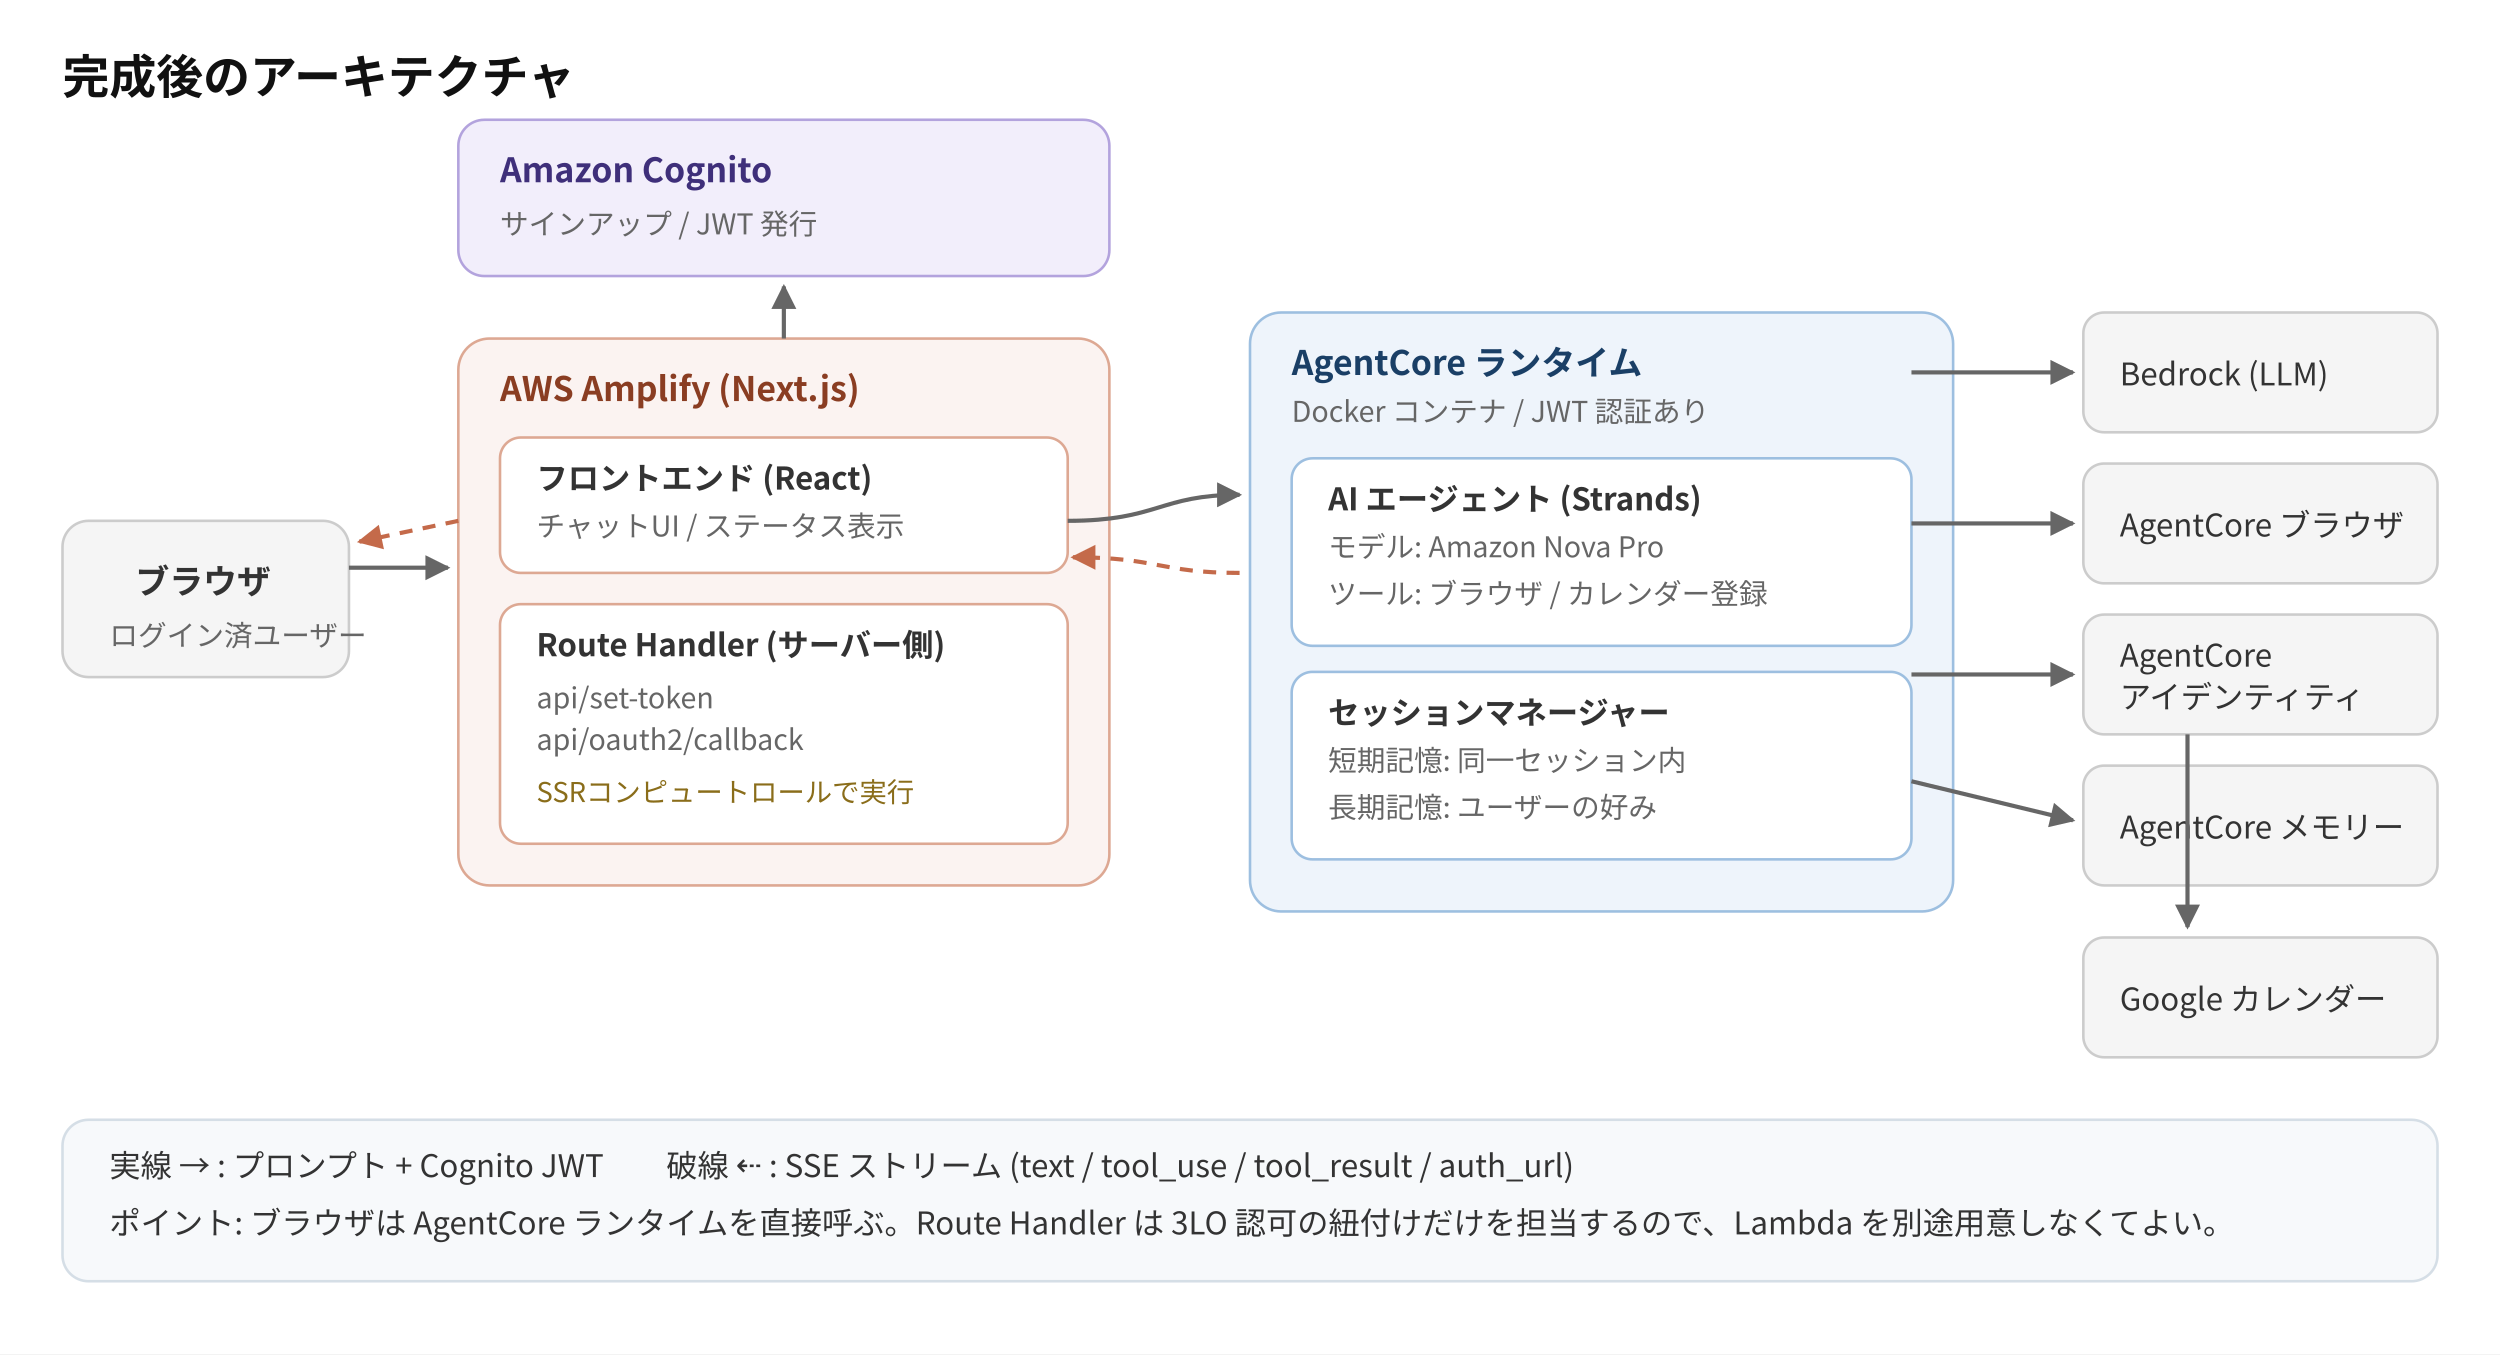
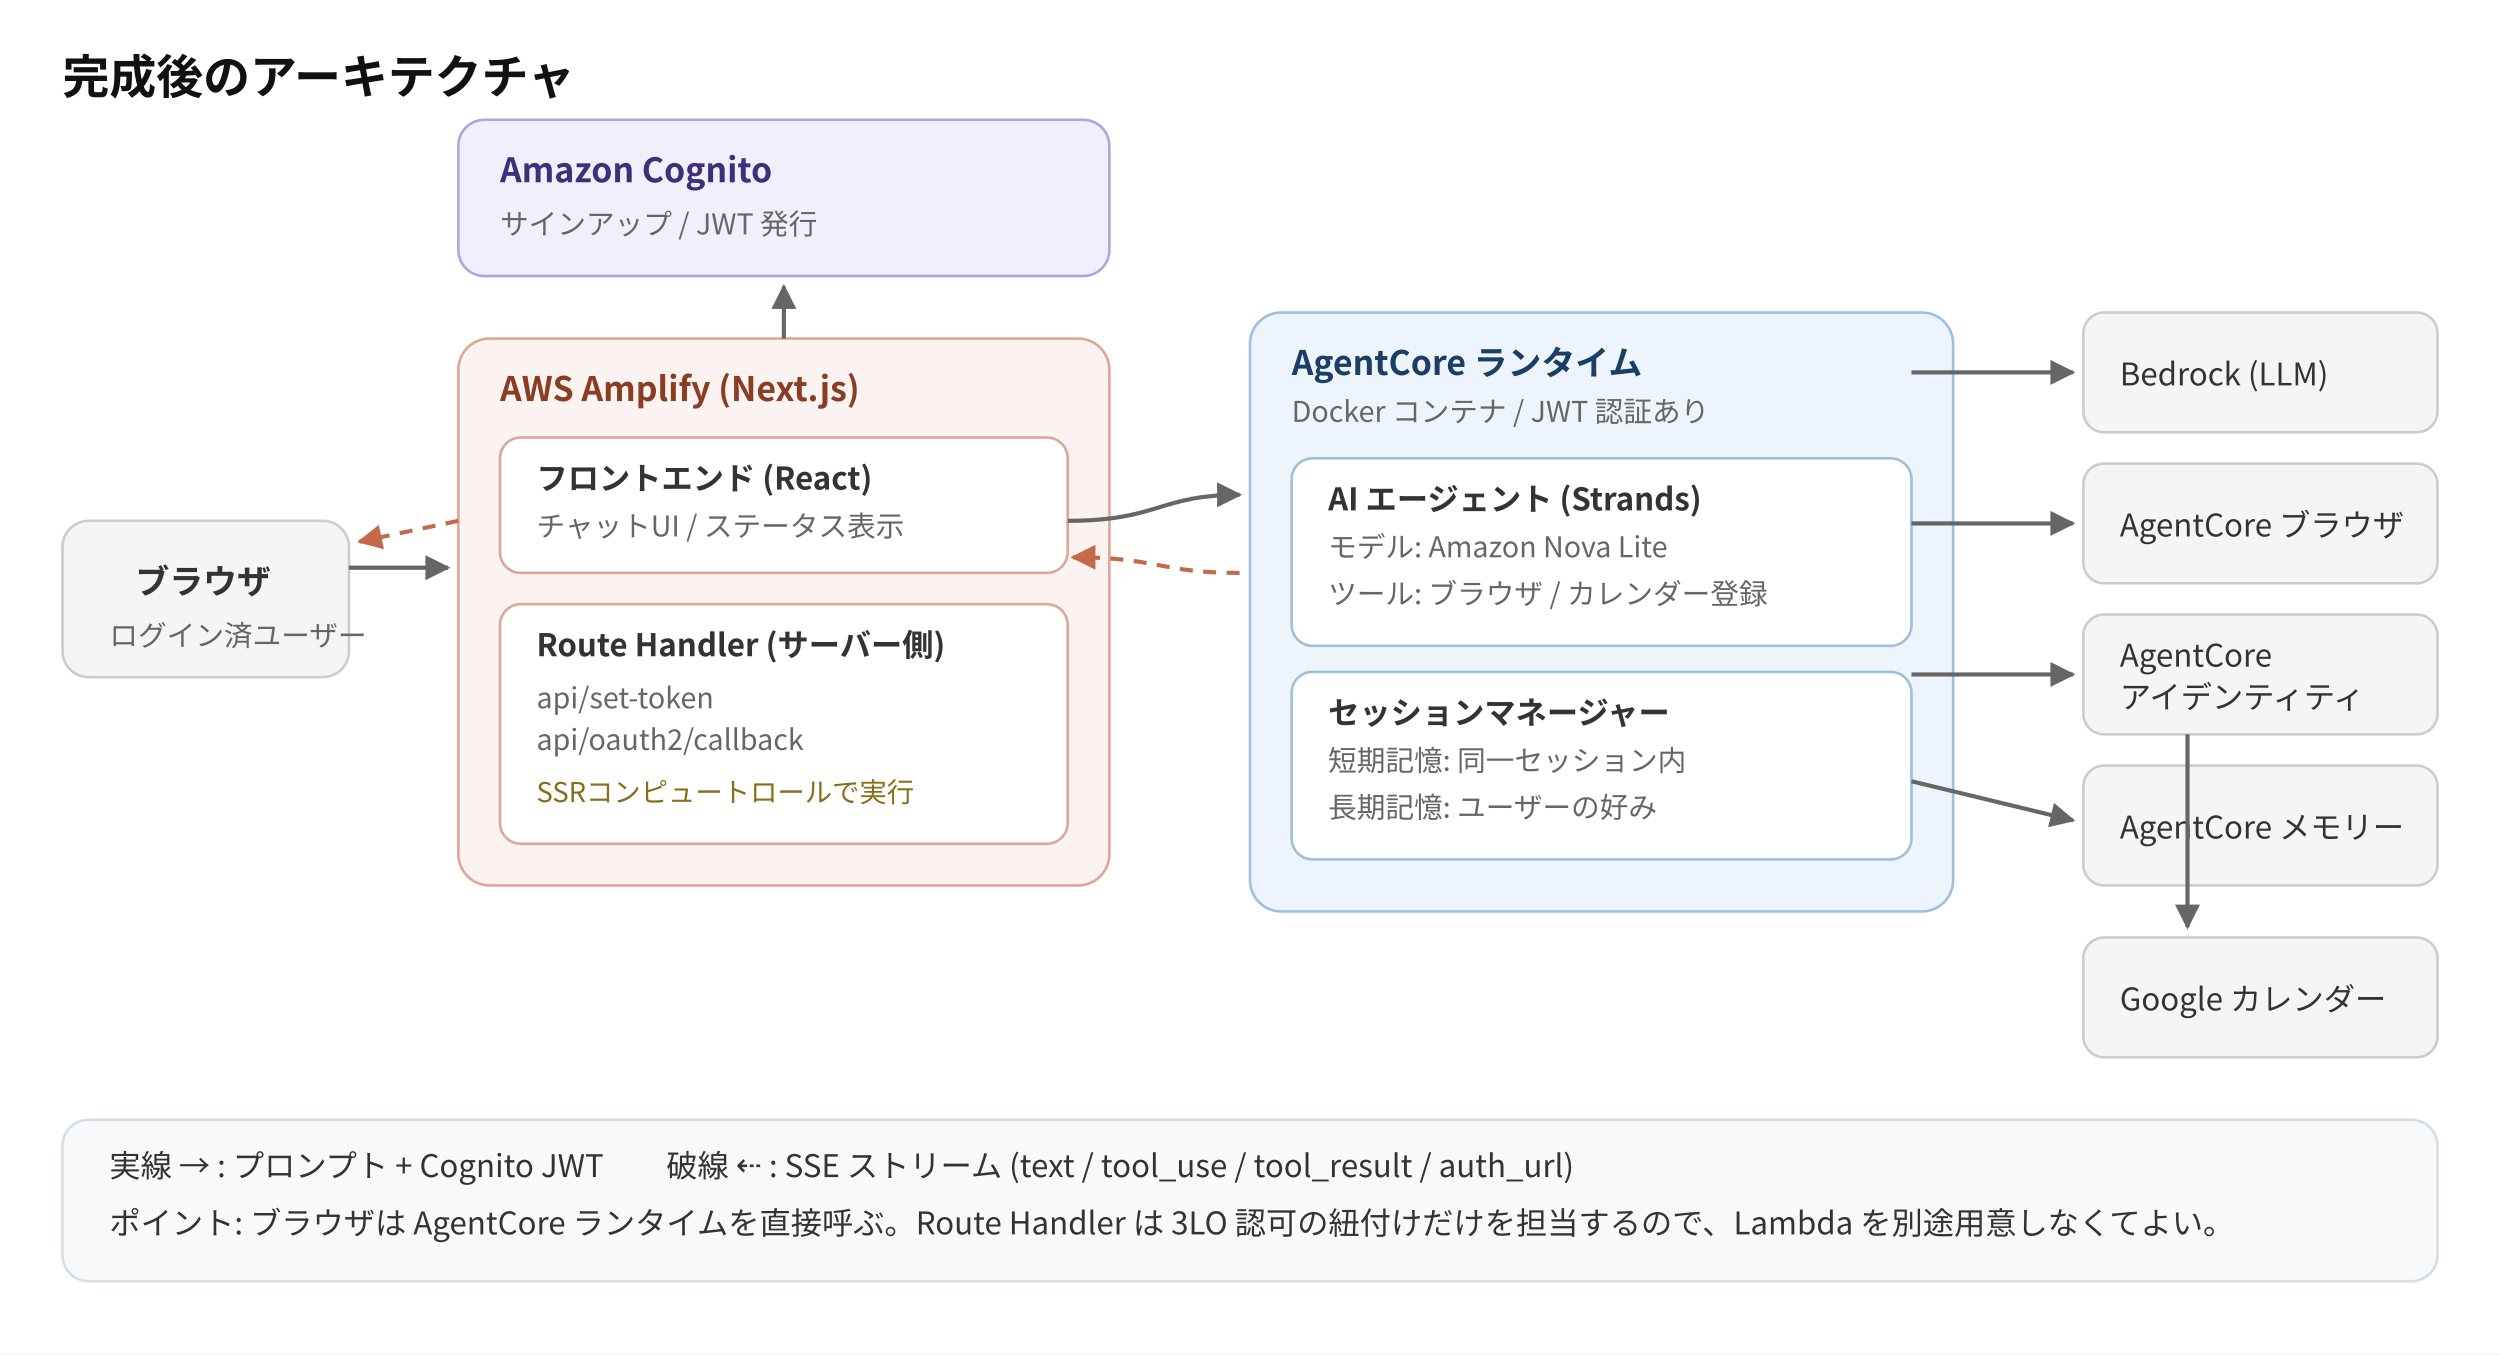
<svg xmlns="http://www.w3.org/2000/svg" viewBox="0 0 960 520" width="960" height="520" font-family="'Hiragino Sans', 'Yu Gothic', Meiryo, 'Noto Sans CJK JP', 'Noto Sans JP', 'Helvetica Neue', Arial, sans-serif">
  <rect width="960" height="520" fill="#ffffff" />
  <text x="24" y="36" font-size="18" font-weight="700" fill="#111">完成後のアーキテクチャ</text>
  <rect x="24" y="200" width="110" height="60" rx="10" fill="#f5f5f5" stroke="#ccc" />
  <text x="52" y="228" font-size="13" font-weight="700" fill="#333">ブラウザ</text>
  <text x="42" y="248" font-size="11" fill="#666">ログイン済ユーザー</text>
  <rect x="176" y="130" width="250" height="210" rx="12" fill="#fbf3f1" stroke="#dda893" />
  <text x="192" y="154" font-size="13" font-weight="700" fill="#8a3d22">AWS Amplify (Next.js)</text>
  <rect x="192" y="168" width="218" height="52" rx="8" fill="#ffffff" stroke="#dda893" />
  <text x="206" y="188" font-size="12" font-weight="700" fill="#333">フロントエンド (React)</text>
  <text x="206" y="206" font-size="11" fill="#666">チャットUI / ステータス表示</text>
  <rect x="192" y="232" width="218" height="92" rx="8" fill="#ffffff" stroke="#dda893" />
  <text x="206" y="252" font-size="12" font-weight="700" fill="#333">Route Handler (サーバー側)</text>
  <text x="206" y="272" font-size="11" fill="#666">api/set-token</text>
  <text x="206" y="288" font-size="11" fill="#666">api/oauth2/callback</text>
  <text x="206" y="308" font-size="10.5" fill="#8a6d1a">SSRコンピュートロールで実行</text>
  <rect x="176" y="46" width="250" height="60" rx="10" fill="#f2eefb" stroke="#b3a3dd" />
  <text x="192" y="70" font-size="13" font-weight="700" fill="#3f2f7a">Amazon Cognito</text>
  <text x="192" y="90" font-size="11" fill="#666">サインアップ / JWT 発行</text>
  <rect x="480" y="120" width="270" height="230" rx="12" fill="#eef4fb" stroke="#9dbfe0" />
  <text x="496" y="144" font-size="13" font-weight="700" fill="#1a3f66">AgentCore ランタイム</text>
  <text x="496" y="162" font-size="11" fill="#666">Docker コンテナ / JWT 認証あり</text>
  <rect x="496" y="176" width="238" height="72" rx="8" fill="#ffffff" stroke="#9dbfe0" />
  <text x="510" y="196" font-size="12" font-weight="700" fill="#333">AI エージェント (Strands)</text>
-   <text x="510" y="214" font-size="11" fill="#666">モデル: Amazon Nova Pro</text>
+   <text x="510" y="214" font-size="11" fill="#666">モデル: Amazon Nova Lite</text>
  <text x="510" y="232" font-size="11" fill="#666">ツール: ブラウザ / カレンダー登録</text>
  <rect x="496" y="258" width="238" height="72" rx="8" fill="#ffffff" stroke="#9dbfe0" />
  <text x="510" y="278" font-size="12" font-weight="700" fill="#333">セッションマネージャー</text>
  <text x="510" y="296" font-size="11" fill="#666">短期記憶: 同一セッション内</text>
  <text x="510" y="314" font-size="11" fill="#666">長期記憶: ユーザーの好み</text>
  <g>
    <rect x="800" y="120" width="136" height="46" rx="8" fill="#f5f5f5" stroke="#ccc" />
    <text x="814" y="148" font-size="12" fill="#333">Bedrock (LLM)</text>
    <rect x="800" y="178" width="136" height="46" rx="8" fill="#f5f5f5" stroke="#ccc" />
    <text x="814" y="206" font-size="12" fill="#333">AgentCore ブラウザ</text>
    <rect x="800" y="236" width="136" height="46" rx="8" fill="#f5f5f5" stroke="#ccc" />
    <text x="814" y="256" font-size="12" fill="#333">AgentCore</text>
    <text x="814" y="272" font-size="12" fill="#333">アイデンティティ</text>
    <rect x="800" y="294" width="136" height="46" rx="8" fill="#f5f5f5" stroke="#ccc" />
    <text x="814" y="322" font-size="12" fill="#333">AgentCore メモリー</text>
    <rect x="800" y="360" width="136" height="46" rx="8" fill="#f5f5f5" stroke="#ccc" />
    <text x="814" y="388" font-size="12" fill="#333">Google カレンダー</text>
  </g>
  <g stroke="#666" stroke-width="1.6" fill="none" marker-end="url(#a2)">
    <path d="M134 218 L172 218" />
    <path d="M301 130 L301 110" />
    <path d="M410 200 C 445 200, 445 190, 476 190" />
    <path d="M734 143 L796 143" />
    <path d="M734 201 L796 201" />
    <path d="M734 259 L796 259" />
    <path d="M734 300 L796 315" />
    <path d="M840 282 L840 356" />
  </g>
  <g stroke="#c46a4a" stroke-width="1.6" stroke-dasharray="5 4" fill="none" marker-end="url(#a3)">
    <path d="M476 220 C 445 220, 445 214, 412 214" />
    <path d="M176 200 L138 208" />
  </g>
  <rect x="24" y="430" width="912" height="62" rx="10" fill="#f7f9fb" stroke="#d5dee6" />
  <text x="42" y="452" font-size="12" fill="#333">実線 → : プロンプト + Cognito JWT　　破線 ⇠ : SSE ストリーム (text / tool_use / tool_result / auth_url)</text>
  <text x="42" y="474" font-size="12" fill="#333">ポイント: ブラウザは AgentCore ランタイムを直接呼ぶ。Route Handler は 3LO 認可の紐付けだけを担当するので、Lambda を別途用意しなくてよい。</text>
  <defs>
    <marker id="a2" viewBox="0 0 10 10" refX="9" refY="5" markerWidth="6" markerHeight="6" orient="auto-start-reverse">
      <path d="M 0 0 L 10 5 L 0 10 z" fill="#666" />
    </marker>
    <marker id="a3" viewBox="0 0 10 10" refX="9" refY="5" markerWidth="6" markerHeight="6" orient="auto-start-reverse">
      <path d="M 0 0 L 10 5 L 0 10 z" fill="#c46a4a" />
    </marker>
  </defs>
</svg>
